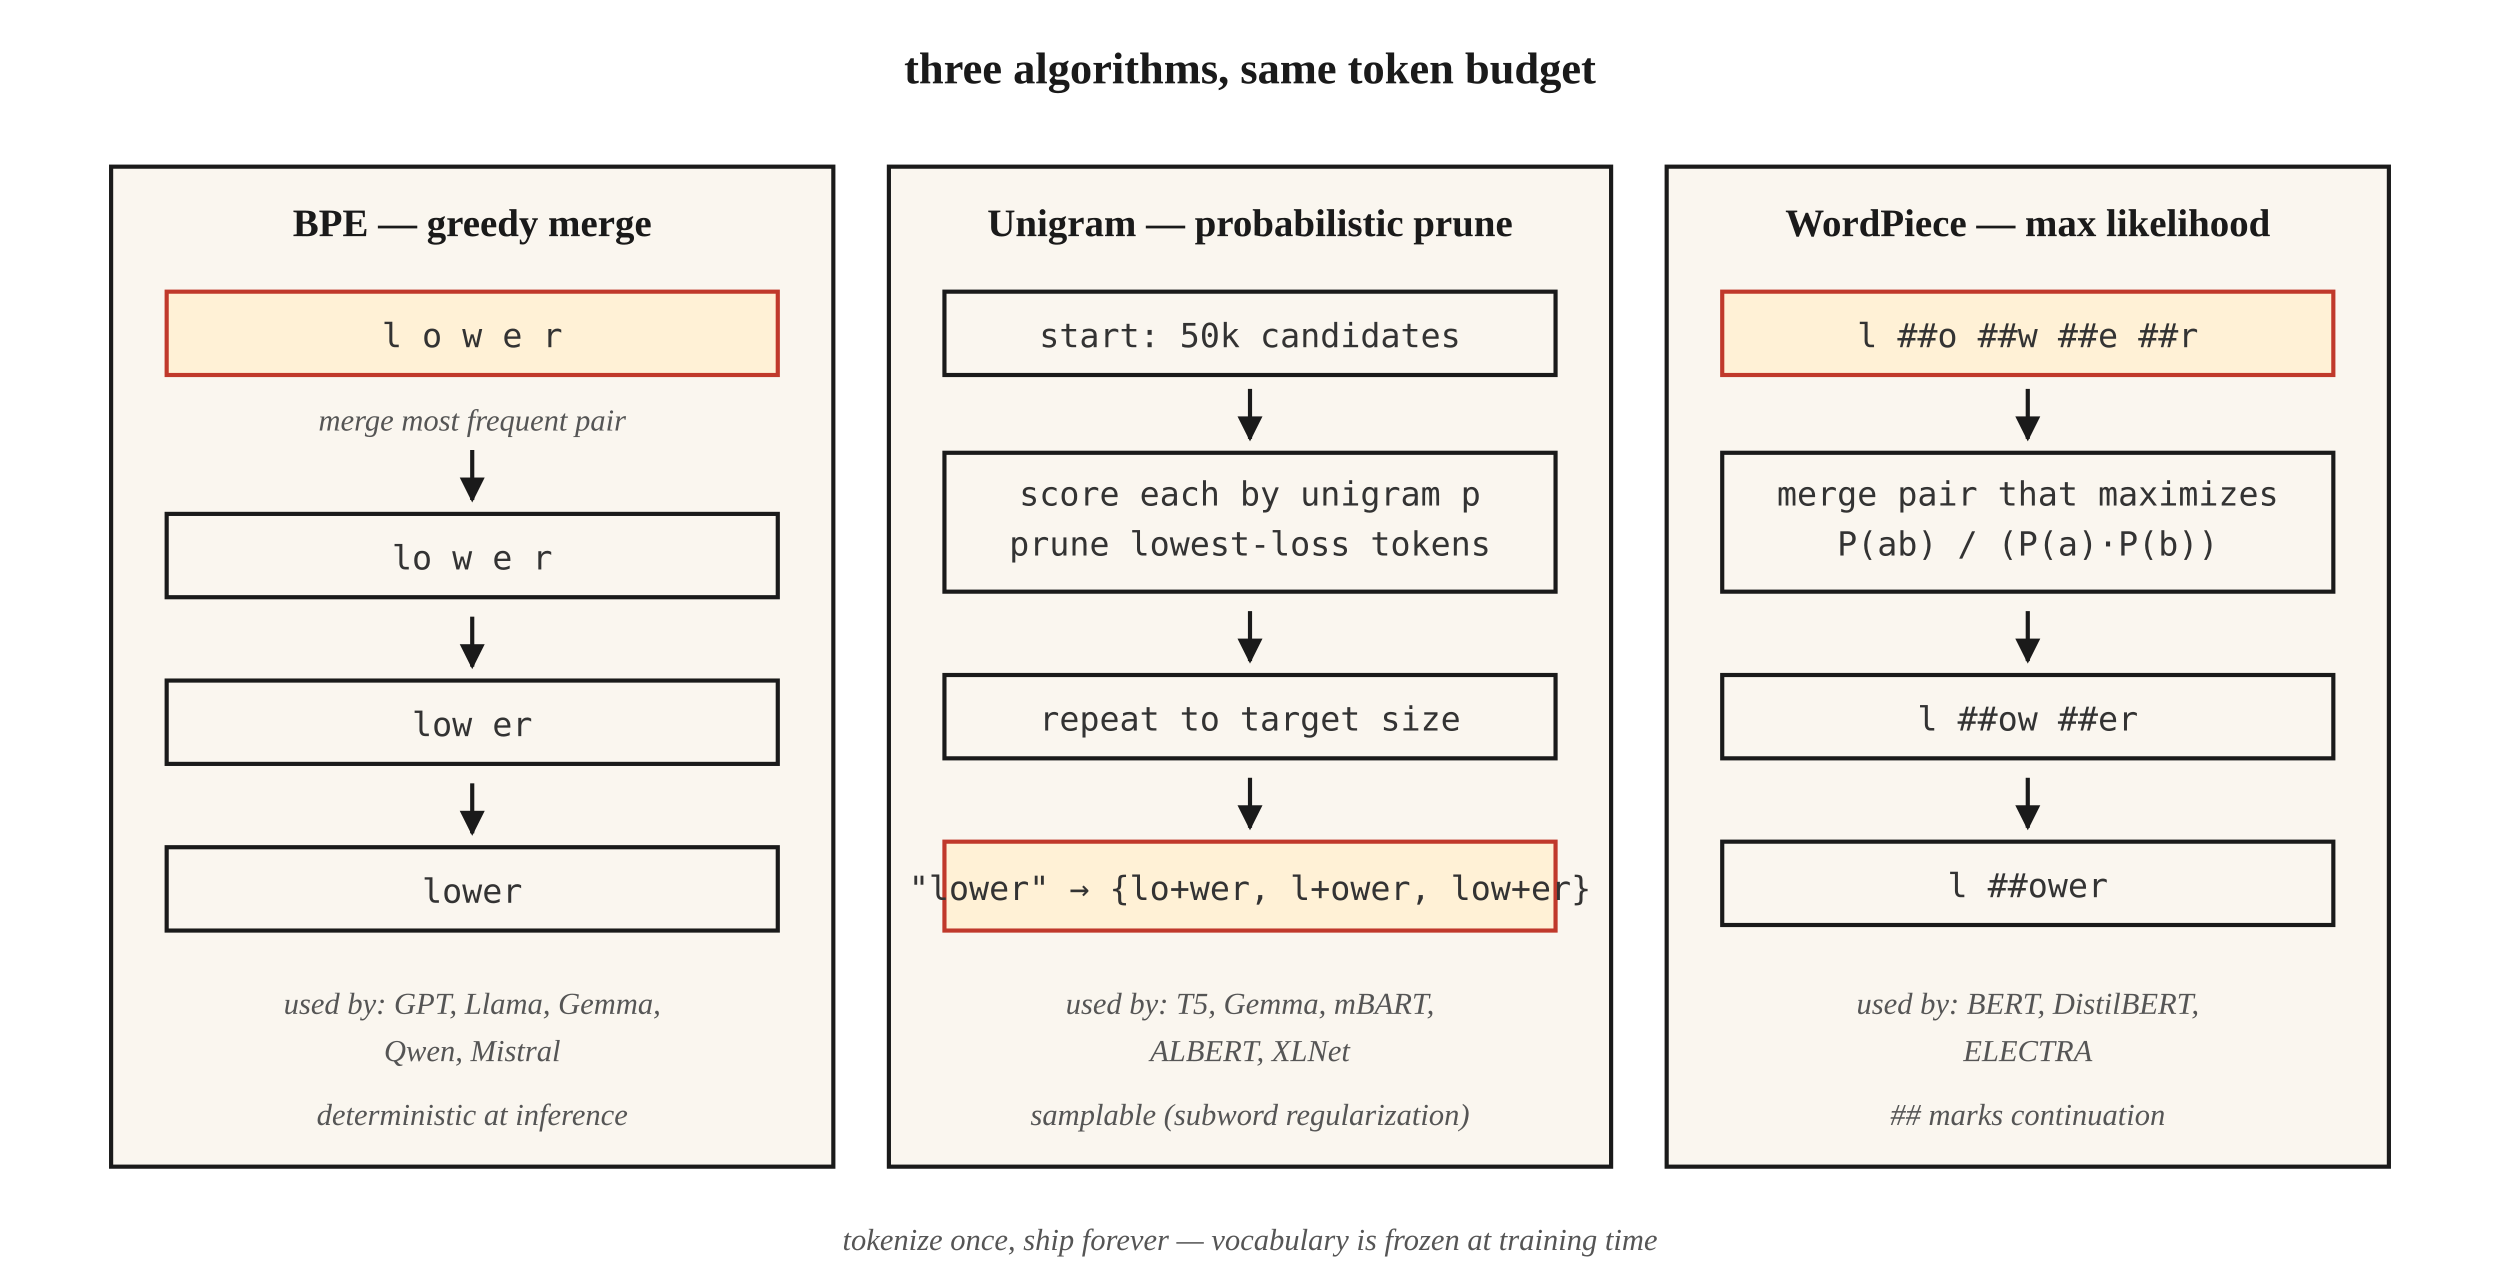
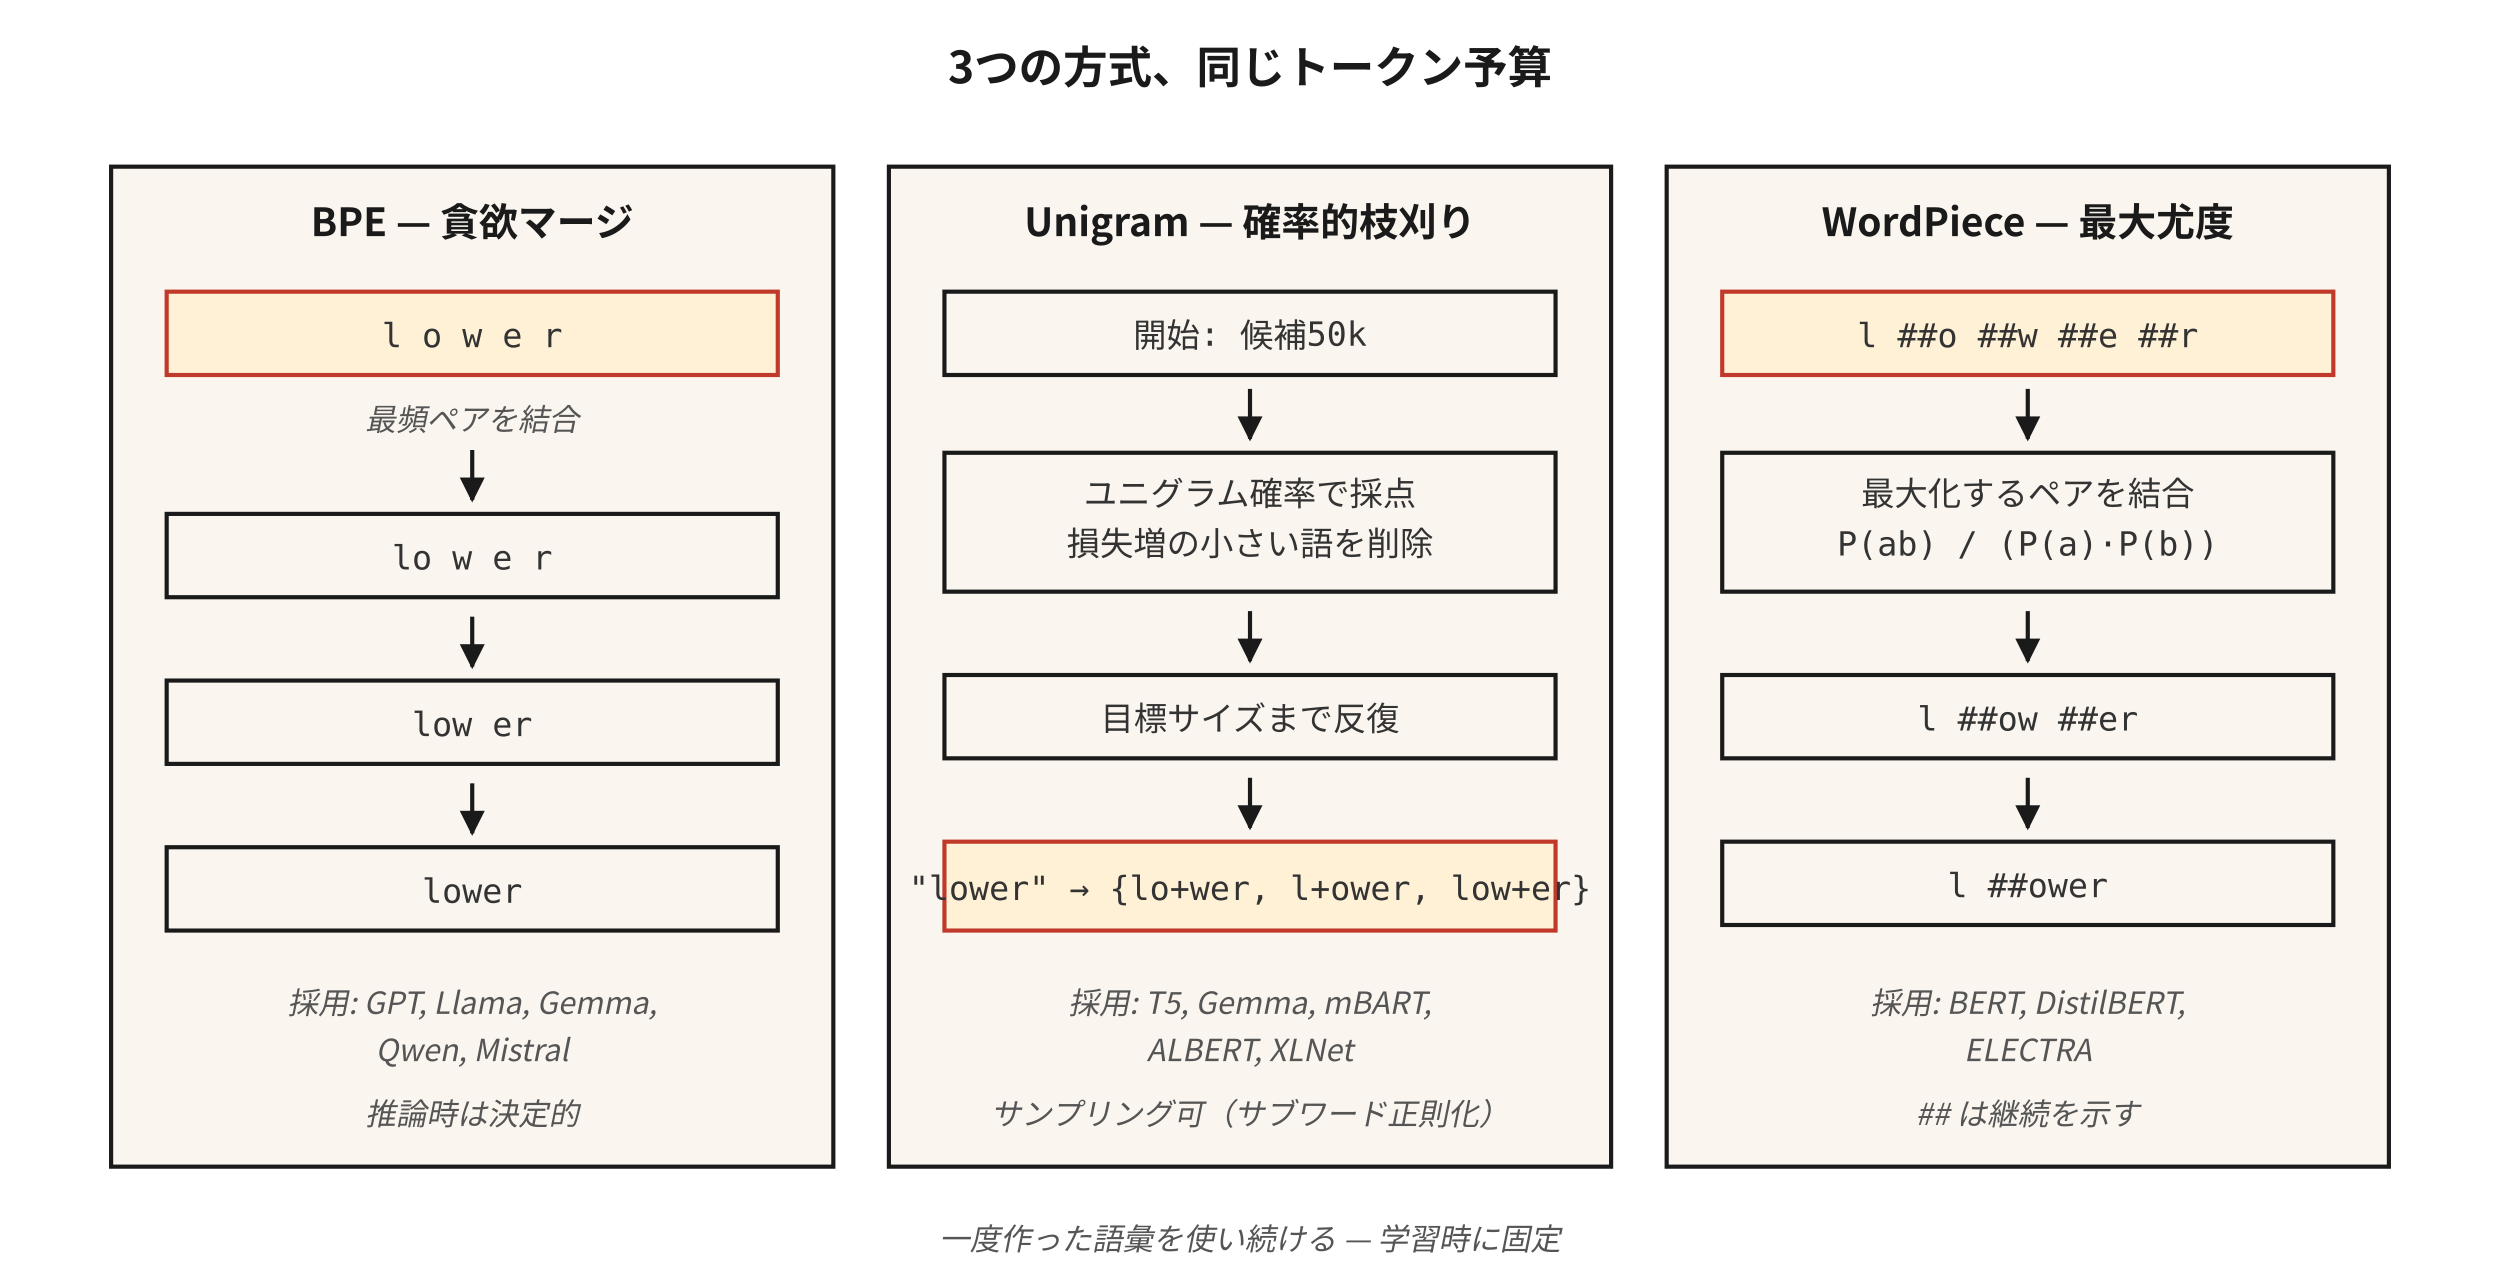
- <svg xmlns="http://www.w3.org/2000/svg" viewBox="0 0 900 460" font-family="Georgia, 'Times New Roman', serif">
+ <svg xmlns="http://www.w3.org/2000/svg" viewBox="0 0 900 460" font-family="'Hiragino Sans', 'Yu Gothic', 'Noto Sans CJK JP', sans-serif">
  <defs>
    <marker id="arrow" viewBox="0 0 10 10" refX="9" refY="5" markerWidth="6" markerHeight="6" orient="auto">
      <path d="M0,0 L10,5 L0,10 z" fill="#1a1a1a" />
    </marker>
    <style>
      .box { fill: #faf6ef; stroke: #1a1a1a; stroke-width: 1.5; }
      .hot { fill: #fff1d6; stroke: #c0392b; stroke-width: 1.5; }
      .label { font-size: 14px; font-weight: 600; fill: #1a1a1a; }
-       .content { font-size: 12px; fill: #333; font-family: 'Menlo', monospace; }
+       .content { font-size: 12px; fill: #333; font-family: 'Hiragino Sans', 'Yu Gothic', 'Menlo', monospace; }
      .caption { font-size: 11px; fill: #555; font-style: italic; }
      .title { font-size: 16px; font-weight: 700; fill: #1a1a1a; }
    </style>
  </defs>
-   <text x="450" y="30" text-anchor="middle" class="title">three algorithms, same token budget</text>
+   <text x="450" y="30" text-anchor="middle" class="title">3つの方式、同じトークン予算</text>
  <rect x="40" y="60" width="260" height="360" class="box" />
-   <text x="170" y="85" text-anchor="middle" class="label">BPE — greedy merge</text>
+   <text x="170" y="85" text-anchor="middle" class="label">BPE — 貪欲マージ</text>
  <rect x="60" y="105" width="220" height="30" class="hot" />
  <text x="170" y="125" text-anchor="middle" class="content">l o w e r</text>
-   <text x="170" y="155" text-anchor="middle" class="caption">merge most frequent pair</text>
+   <text x="170" y="155" text-anchor="middle" class="caption">最頻ペアを結合</text>
  <line x1="170" y1="162" x2="170" y2="180" stroke="#1a1a1a" stroke-width="1.5" marker-end="url(#arrow)" />
  <rect x="60" y="185" width="220" height="30" class="box" />
  <text x="170" y="205" text-anchor="middle" class="content">lo w e r</text>
  <line x1="170" y1="222" x2="170" y2="240" stroke="#1a1a1a" stroke-width="1.5" marker-end="url(#arrow)" />
  <rect x="60" y="245" width="220" height="30" class="box" />
  <text x="170" y="265" text-anchor="middle" class="content">low er</text>
  <line x1="170" y1="282" x2="170" y2="300" stroke="#1a1a1a" stroke-width="1.5" marker-end="url(#arrow)" />
  <rect x="60" y="305" width="220" height="30" class="box" />
  <text x="170" y="325" text-anchor="middle" class="content">lower</text>
-   <text x="170" y="365" text-anchor="middle" class="caption">used by: GPT, Llama, Gemma,</text>
+   <text x="170" y="365" text-anchor="middle" class="caption">採用: GPT, Llama, Gemma,</text>
  <text x="170" y="382" text-anchor="middle" class="caption">Qwen, Mistral</text>
-   <text x="170" y="405" text-anchor="middle" class="caption">deterministic at inference</text>
+   <text x="170" y="405" text-anchor="middle" class="caption">推論時は決定的</text>
  <rect x="320" y="60" width="260" height="360" class="box" />
-   <text x="450" y="85" text-anchor="middle" class="label">Unigram — probabilistic prune</text>
+   <text x="450" y="85" text-anchor="middle" class="label">Unigram — 確率的枝刈り</text>
  <rect x="340" y="105" width="220" height="30" class="box" />
-   <text x="450" y="125" text-anchor="middle" class="content">start: 50k candidates</text>
+   <text x="450" y="125" text-anchor="middle" class="content">開始: 候補50k</text>
  <line x1="450" y1="140" x2="450" y2="158" stroke="#1a1a1a" stroke-width="1.5" marker-end="url(#arrow)" />
  <rect x="340" y="163" width="220" height="50" class="box" />
-   <text x="450" y="182" text-anchor="middle" class="content">score each by unigram p</text>
-   <text x="450" y="200" text-anchor="middle" class="content">prune lowest-loss tokens</text>
+   <text x="450" y="182" text-anchor="middle" class="content">ユニグラム確率で採点</text>
+   <text x="450" y="200" text-anchor="middle" class="content">損失増の小さい語を削除</text>
  <line x1="450" y1="220" x2="450" y2="238" stroke="#1a1a1a" stroke-width="1.5" marker-end="url(#arrow)" />
  <rect x="340" y="243" width="220" height="30" class="box" />
-   <text x="450" y="263" text-anchor="middle" class="content">repeat to target size</text>
+   <text x="450" y="263" text-anchor="middle" class="content">目標サイズまで反復</text>
  <line x1="450" y1="280" x2="450" y2="298" stroke="#1a1a1a" stroke-width="1.5" marker-end="url(#arrow)" />
  <rect x="340" y="303" width="220" height="32" class="hot" />
  <text x="450" y="324" text-anchor="middle" class="content">"lower" → {lo+wer, l+ower, low+er}</text>
-   <text x="450" y="365" text-anchor="middle" class="caption">used by: T5, Gemma, mBART,</text>
+   <text x="450" y="365" text-anchor="middle" class="caption">採用: T5, Gemma, mBART,</text>
  <text x="450" y="382" text-anchor="middle" class="caption">ALBERT, XLNet</text>
-   <text x="450" y="405" text-anchor="middle" class="caption">samplable (subword regularization)</text>
+   <text x="450" y="405" text-anchor="middle" class="caption">サンプリング可（サブワード正則化）</text>
  <rect x="600" y="60" width="260" height="360" class="box" />
-   <text x="730" y="85" text-anchor="middle" class="label">WordPiece — max likelihood</text>
+   <text x="730" y="85" text-anchor="middle" class="label">WordPiece — 最大尤度</text>
  <rect x="620" y="105" width="220" height="30" class="hot" />
  <text x="730" y="125" text-anchor="middle" class="content">l ##o ##w ##e ##r</text>
  <line x1="730" y1="140" x2="730" y2="158" stroke="#1a1a1a" stroke-width="1.5" marker-end="url(#arrow)" />
  <rect x="620" y="163" width="220" height="50" class="box" />
-   <text x="730" y="182" text-anchor="middle" class="content">merge pair that maximizes</text>
+   <text x="730" y="182" text-anchor="middle" class="content">最大化するペアを結合</text>
  <text x="730" y="200" text-anchor="middle" class="content">P(ab) / (P(a)·P(b))</text>
  <line x1="730" y1="220" x2="730" y2="238" stroke="#1a1a1a" stroke-width="1.5" marker-end="url(#arrow)" />
  <rect x="620" y="243" width="220" height="30" class="box" />
  <text x="730" y="263" text-anchor="middle" class="content">l ##ow ##er</text>
  <line x1="730" y1="280" x2="730" y2="298" stroke="#1a1a1a" stroke-width="1.5" marker-end="url(#arrow)" />
  <rect x="620" y="303" width="220" height="30" class="box" />
  <text x="730" y="323" text-anchor="middle" class="content">l ##ower</text>
-   <text x="730" y="365" text-anchor="middle" class="caption">used by: BERT, DistilBERT,</text>
+   <text x="730" y="365" text-anchor="middle" class="caption">採用: BERT, DistilBERT,</text>
  <text x="730" y="382" text-anchor="middle" class="caption">ELECTRA</text>
-   <text x="730" y="405" text-anchor="middle" class="caption">## marks continuation</text>
-   <text x="450" y="450" text-anchor="middle" class="caption">tokenize once, ship forever — vocabulary is frozen at training time</text>
+   <text x="730" y="405" text-anchor="middle" class="caption">## は継続を示す</text>
+   <text x="450" y="450" text-anchor="middle" class="caption">一度作った語彙を使い続ける — 学習時に固定</text>
</svg>
